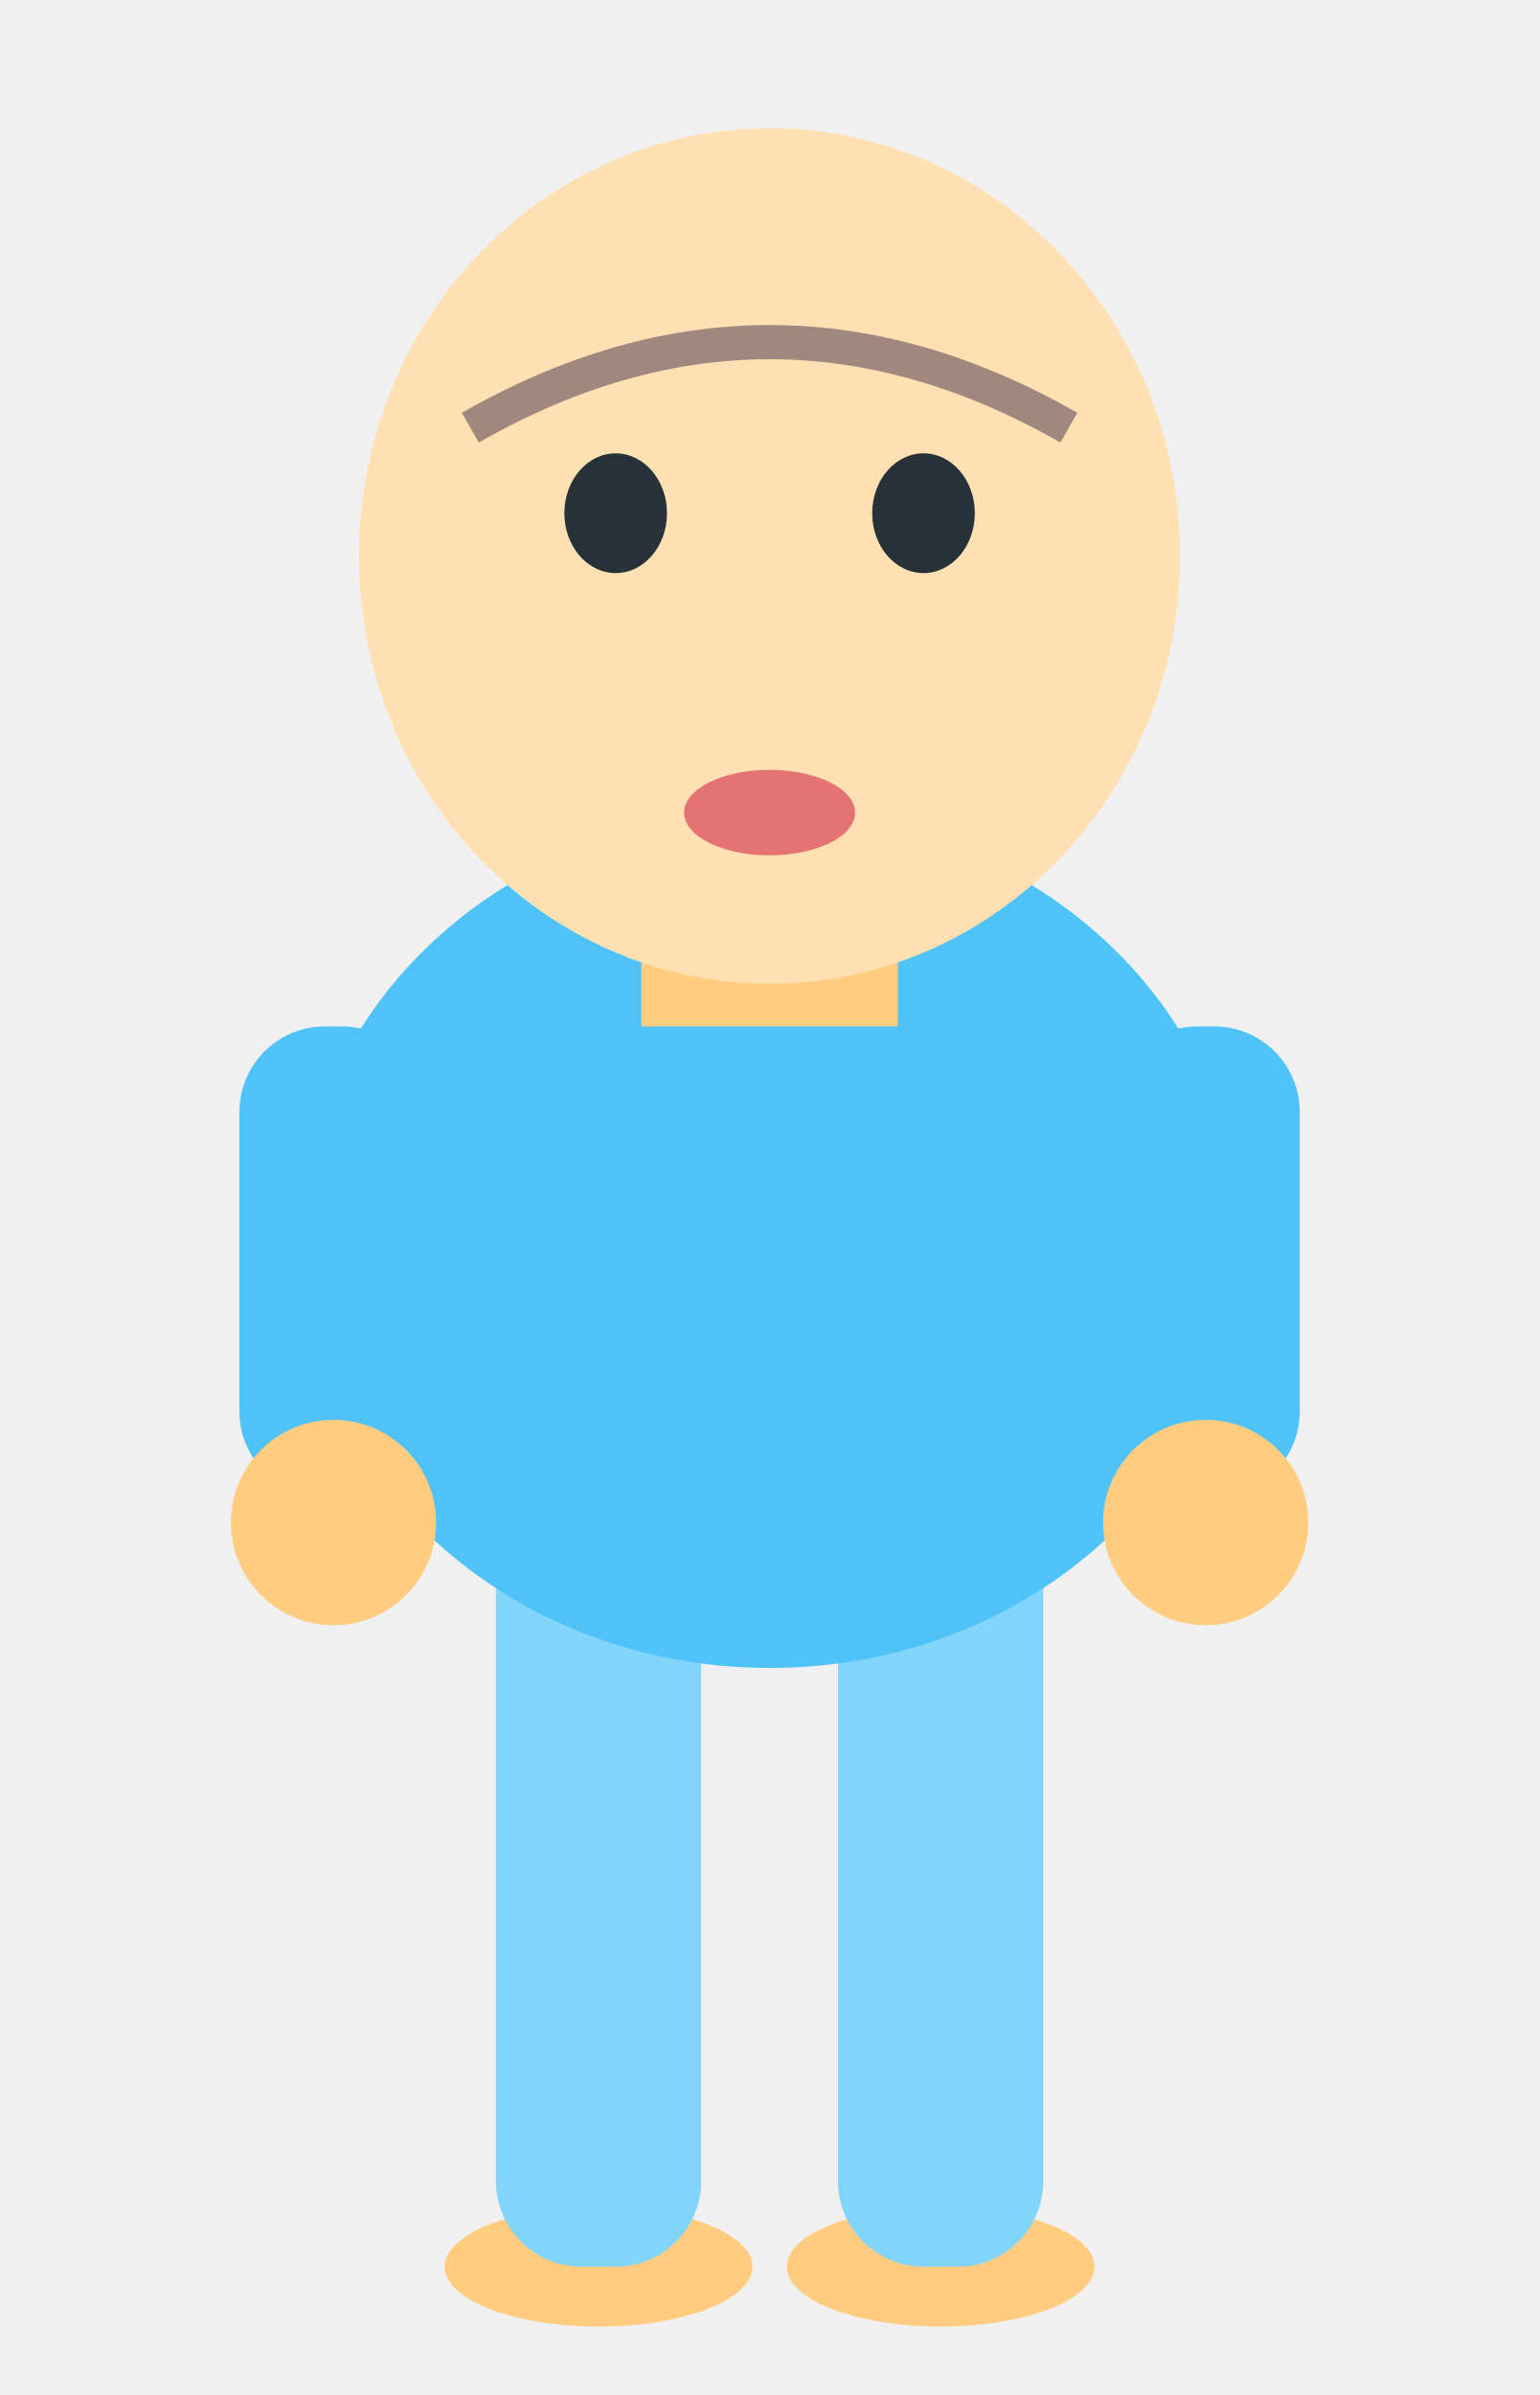
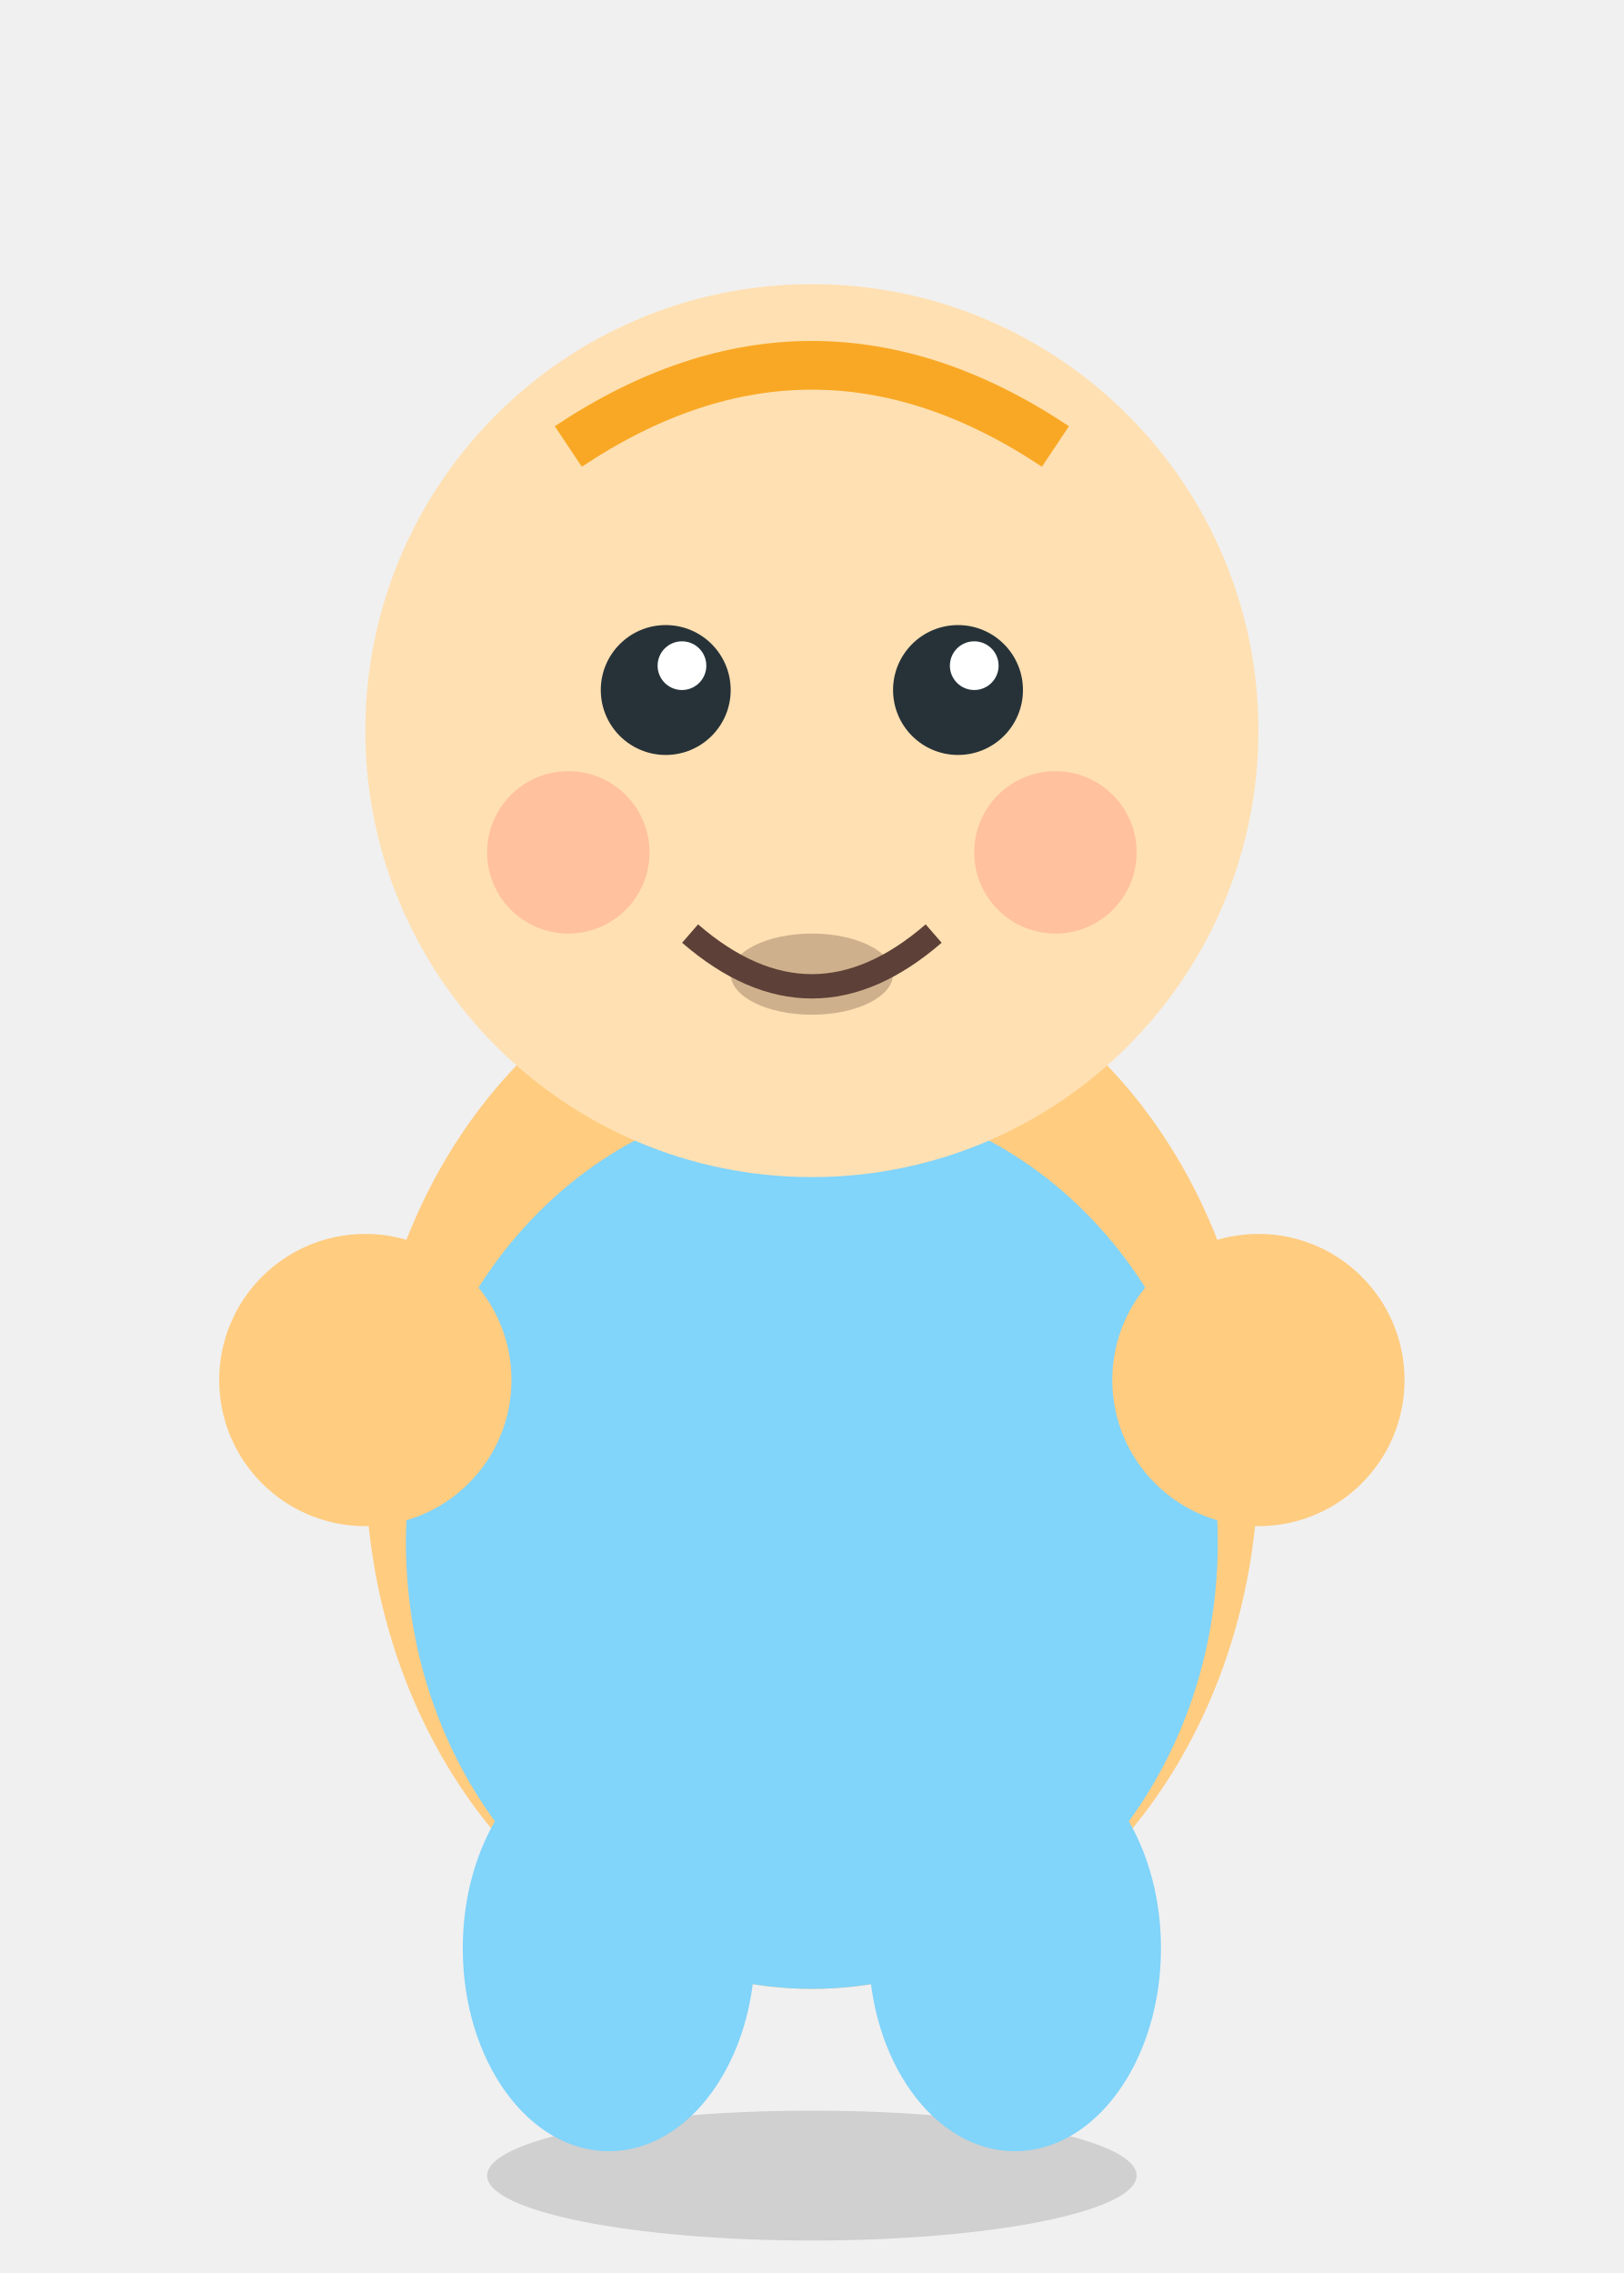
- <svg xmlns="http://www.w3.org/2000/svg" width="180" height="280" viewBox="0 0 180 280">
-   <g id="body">
-     <ellipse cx="70" cy="265" rx="18" ry="7" fill="#FFCC80" />
-     <ellipse cx="110" cy="265" rx="18" ry="7" fill="#FFCC80" />
-     <rect x="58" y="150" width="24" height="115" rx="10" fill="#81D4FA" />
-     <rect x="98" y="150" width="24" height="115" rx="10" fill="#81D4FA" />
-     <ellipse cx="90" cy="145" rx="55" ry="50" fill="#4FC3F7" />
-   </g>
-   <g id="arm_l">
-     <rect x="28" y="120" width="22" height="55" rx="10" fill="#4FC3F7" />
-     <circle cx="39" cy="178" r="12" fill="#FFCC80" />
-   </g>
-   <g id="arm_r">
-     <rect x="130" y="120" width="22" height="55" rx="10" fill="#4FC3F7" />
-     <circle cx="141" cy="178" r="12" fill="#FFCC80" />
-   </g>
+ <svg xmlns="http://www.w3.org/2000/svg" width="200" height="280" viewBox="0 0 200 280">
+   <ellipse cx="100" cy="268" rx="40" ry="8" fill="#00000022" />
+   <ellipse cx="100" cy="180" rx="55" ry="65" fill="#FFCC80" />
+   <ellipse cx="100" cy="190" rx="50" ry="55" fill="#81D4FA" />
+   <circle cx="45" cy="170" r="18" fill="#FFCC80" />
+   <circle cx="155" cy="170" r="18" fill="#FFCC80" />
+   <ellipse cx="75" cy="240" rx="18" ry="25" fill="#81D4FA" />
+   <ellipse cx="125" cy="240" rx="18" ry="25" fill="#81D4FA" />
  <g id="head">
-     <rect x="75" y="95" width="30" height="25" fill="#FFCC80" />
-     <ellipse cx="90" cy="65" rx="48" ry="50" fill="#FFE0B2" />
-     <path d="M55,50 Q90,30 125,50" fill="none" stroke="#A1887F" stroke-width="4" />
-     <ellipse cx="72" cy="60" rx="6" ry="7" fill="#263238" />
-     <ellipse cx="108" cy="60" rx="6" ry="7" fill="#263238" />
+     <circle cx="100" cy="90" r="55" fill="#FFE0B2" />
+     <path d="M70 55 Q100 35 130 55" fill="none" stroke="#F9A825" stroke-width="6" />
+     <circle cx="82" cy="85" r="8" fill="#263238" />
+     <circle cx="118" cy="85" r="8" fill="#263238" />
+     <circle cx="84" cy="82" r="3" fill="#FFFFFF" />
+     <circle cx="120" cy="82" r="3" fill="#FFFFFF" />
+     <circle cx="70" cy="105" r="10" fill="#FFAB91" opacity="0.6" />
+     <circle cx="130" cy="105" r="10" fill="#FFAB91" opacity="0.6" />
+     <path d="M85 115 Q100 128 115 115" fill="none" stroke="#5D4037" stroke-width="3" />
  </g>
  <g id="mouth">
-     <ellipse cx="90" cy="95" rx="10" ry="5" fill="#E57373" />
+     <ellipse cx="100" cy="120" rx="10" ry="5" fill="#5D4037" opacity="0.3" />
  </g>
</svg>
